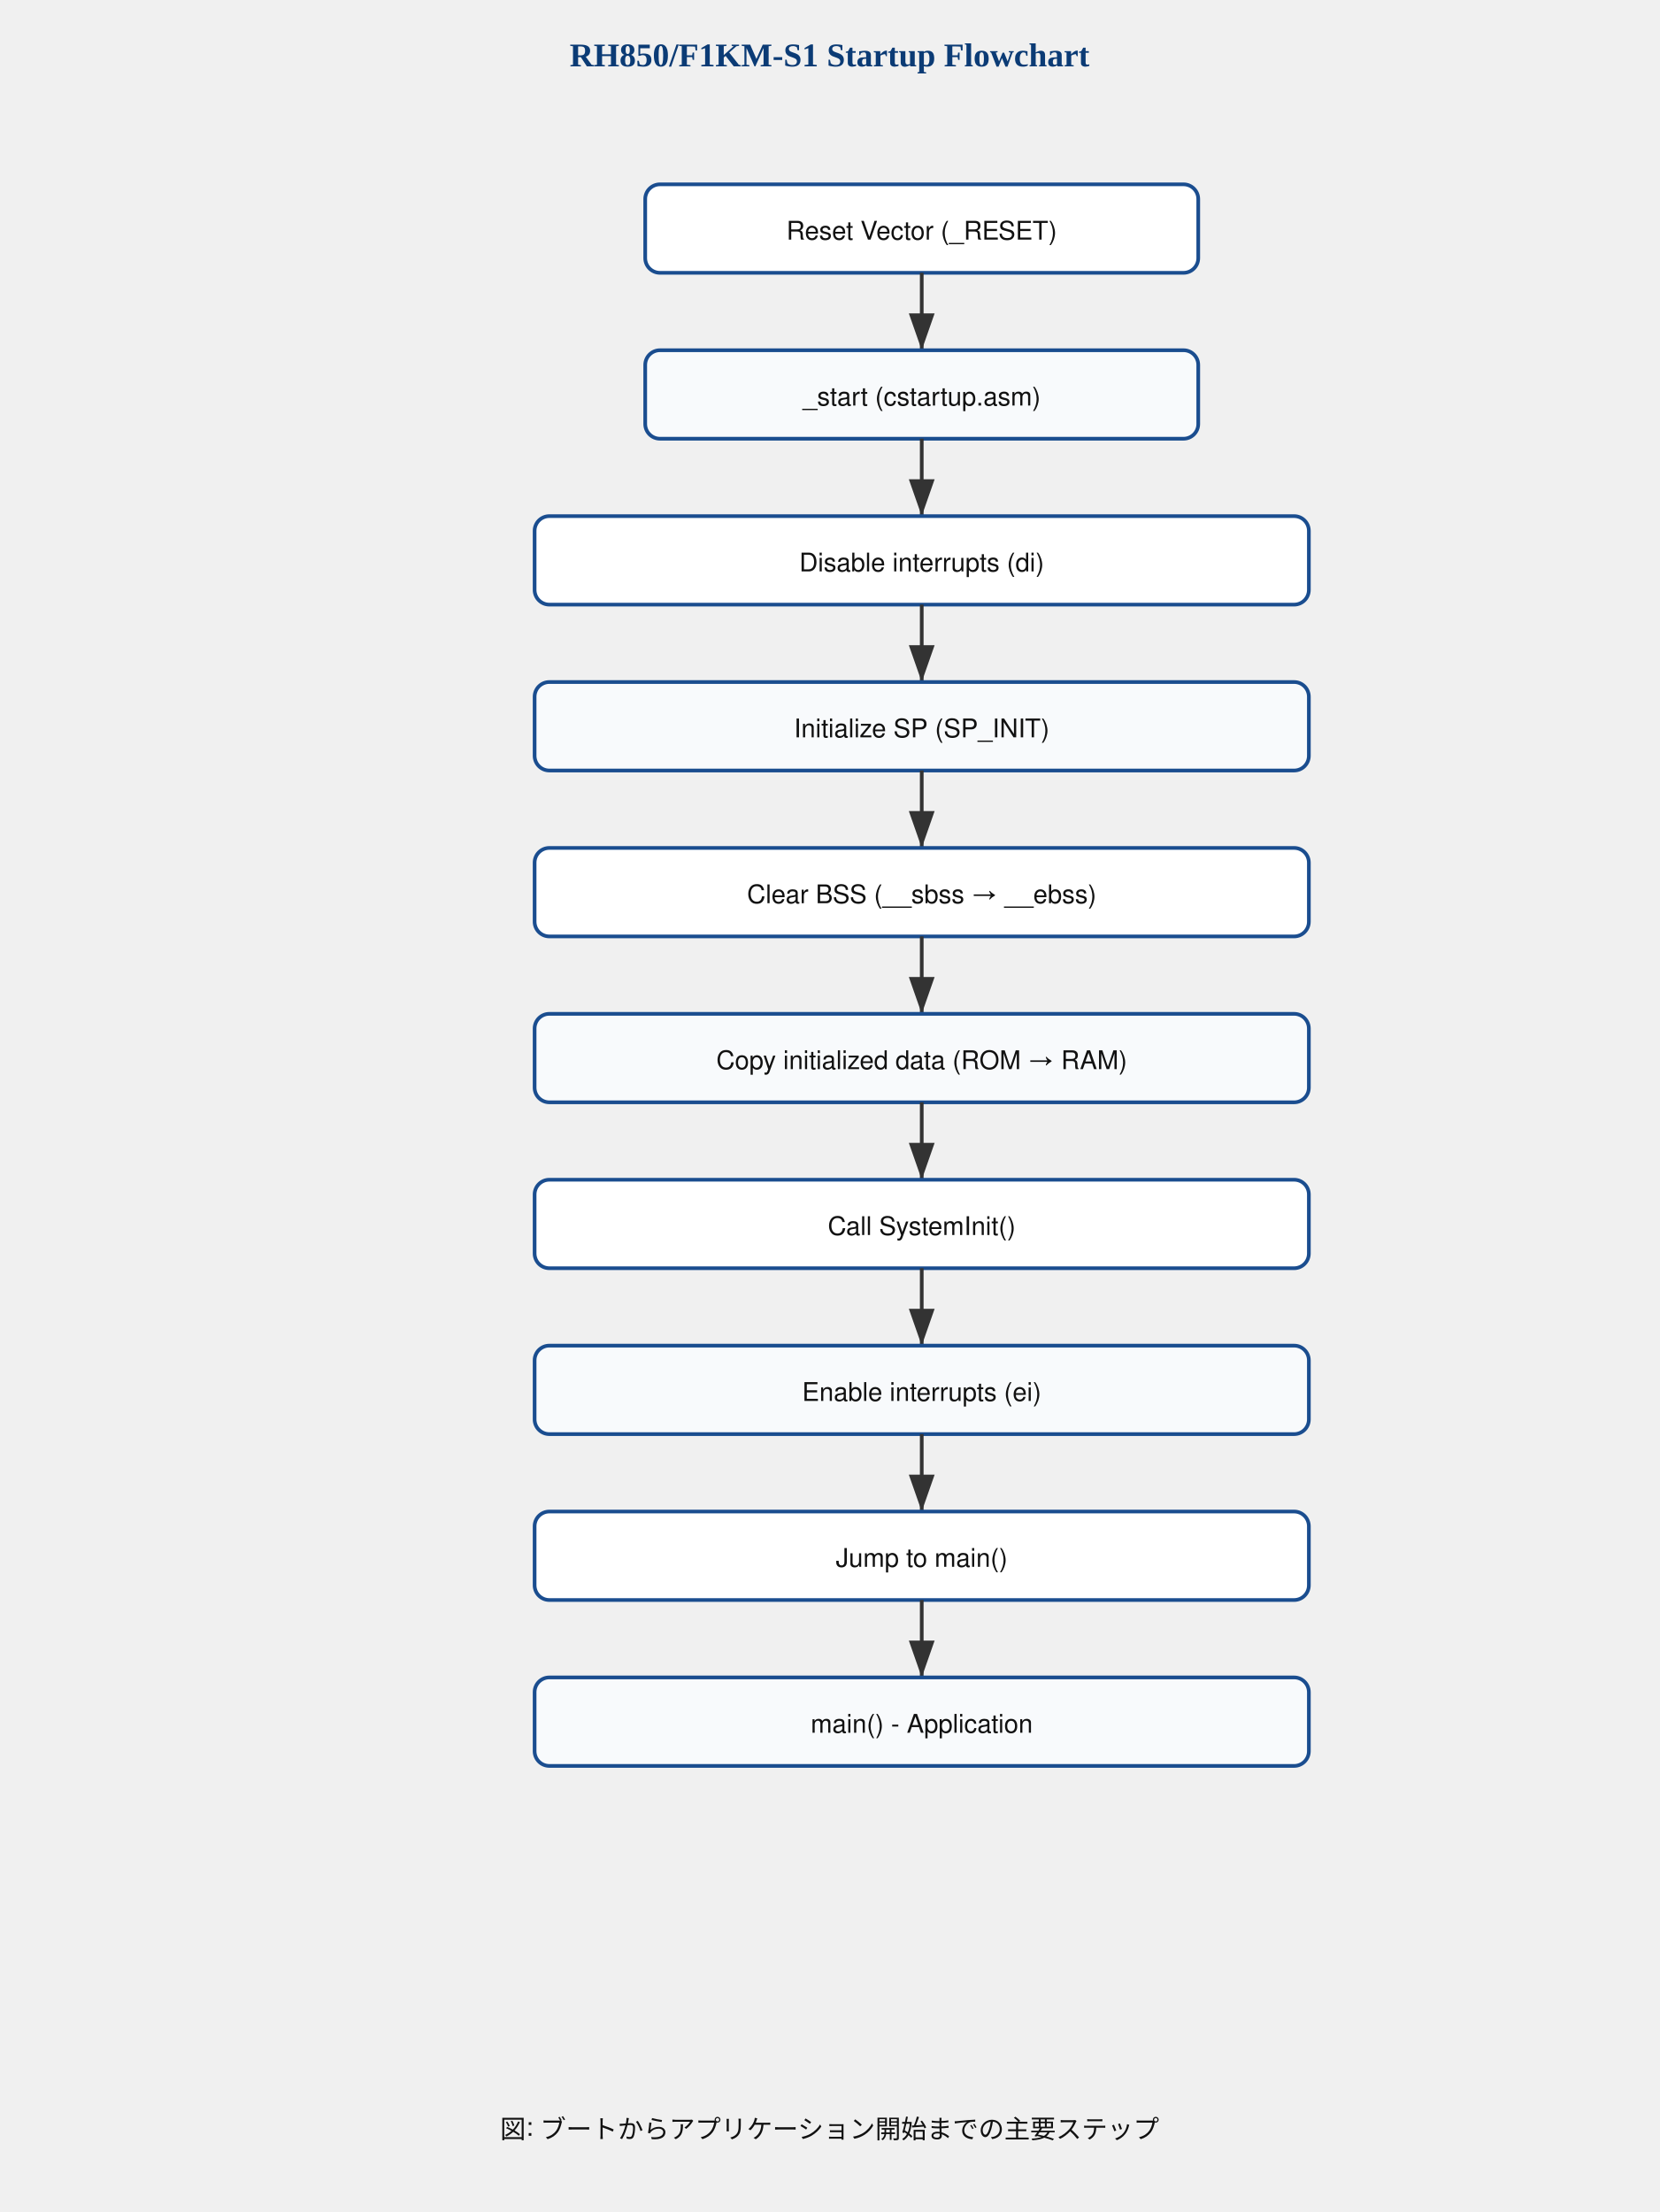
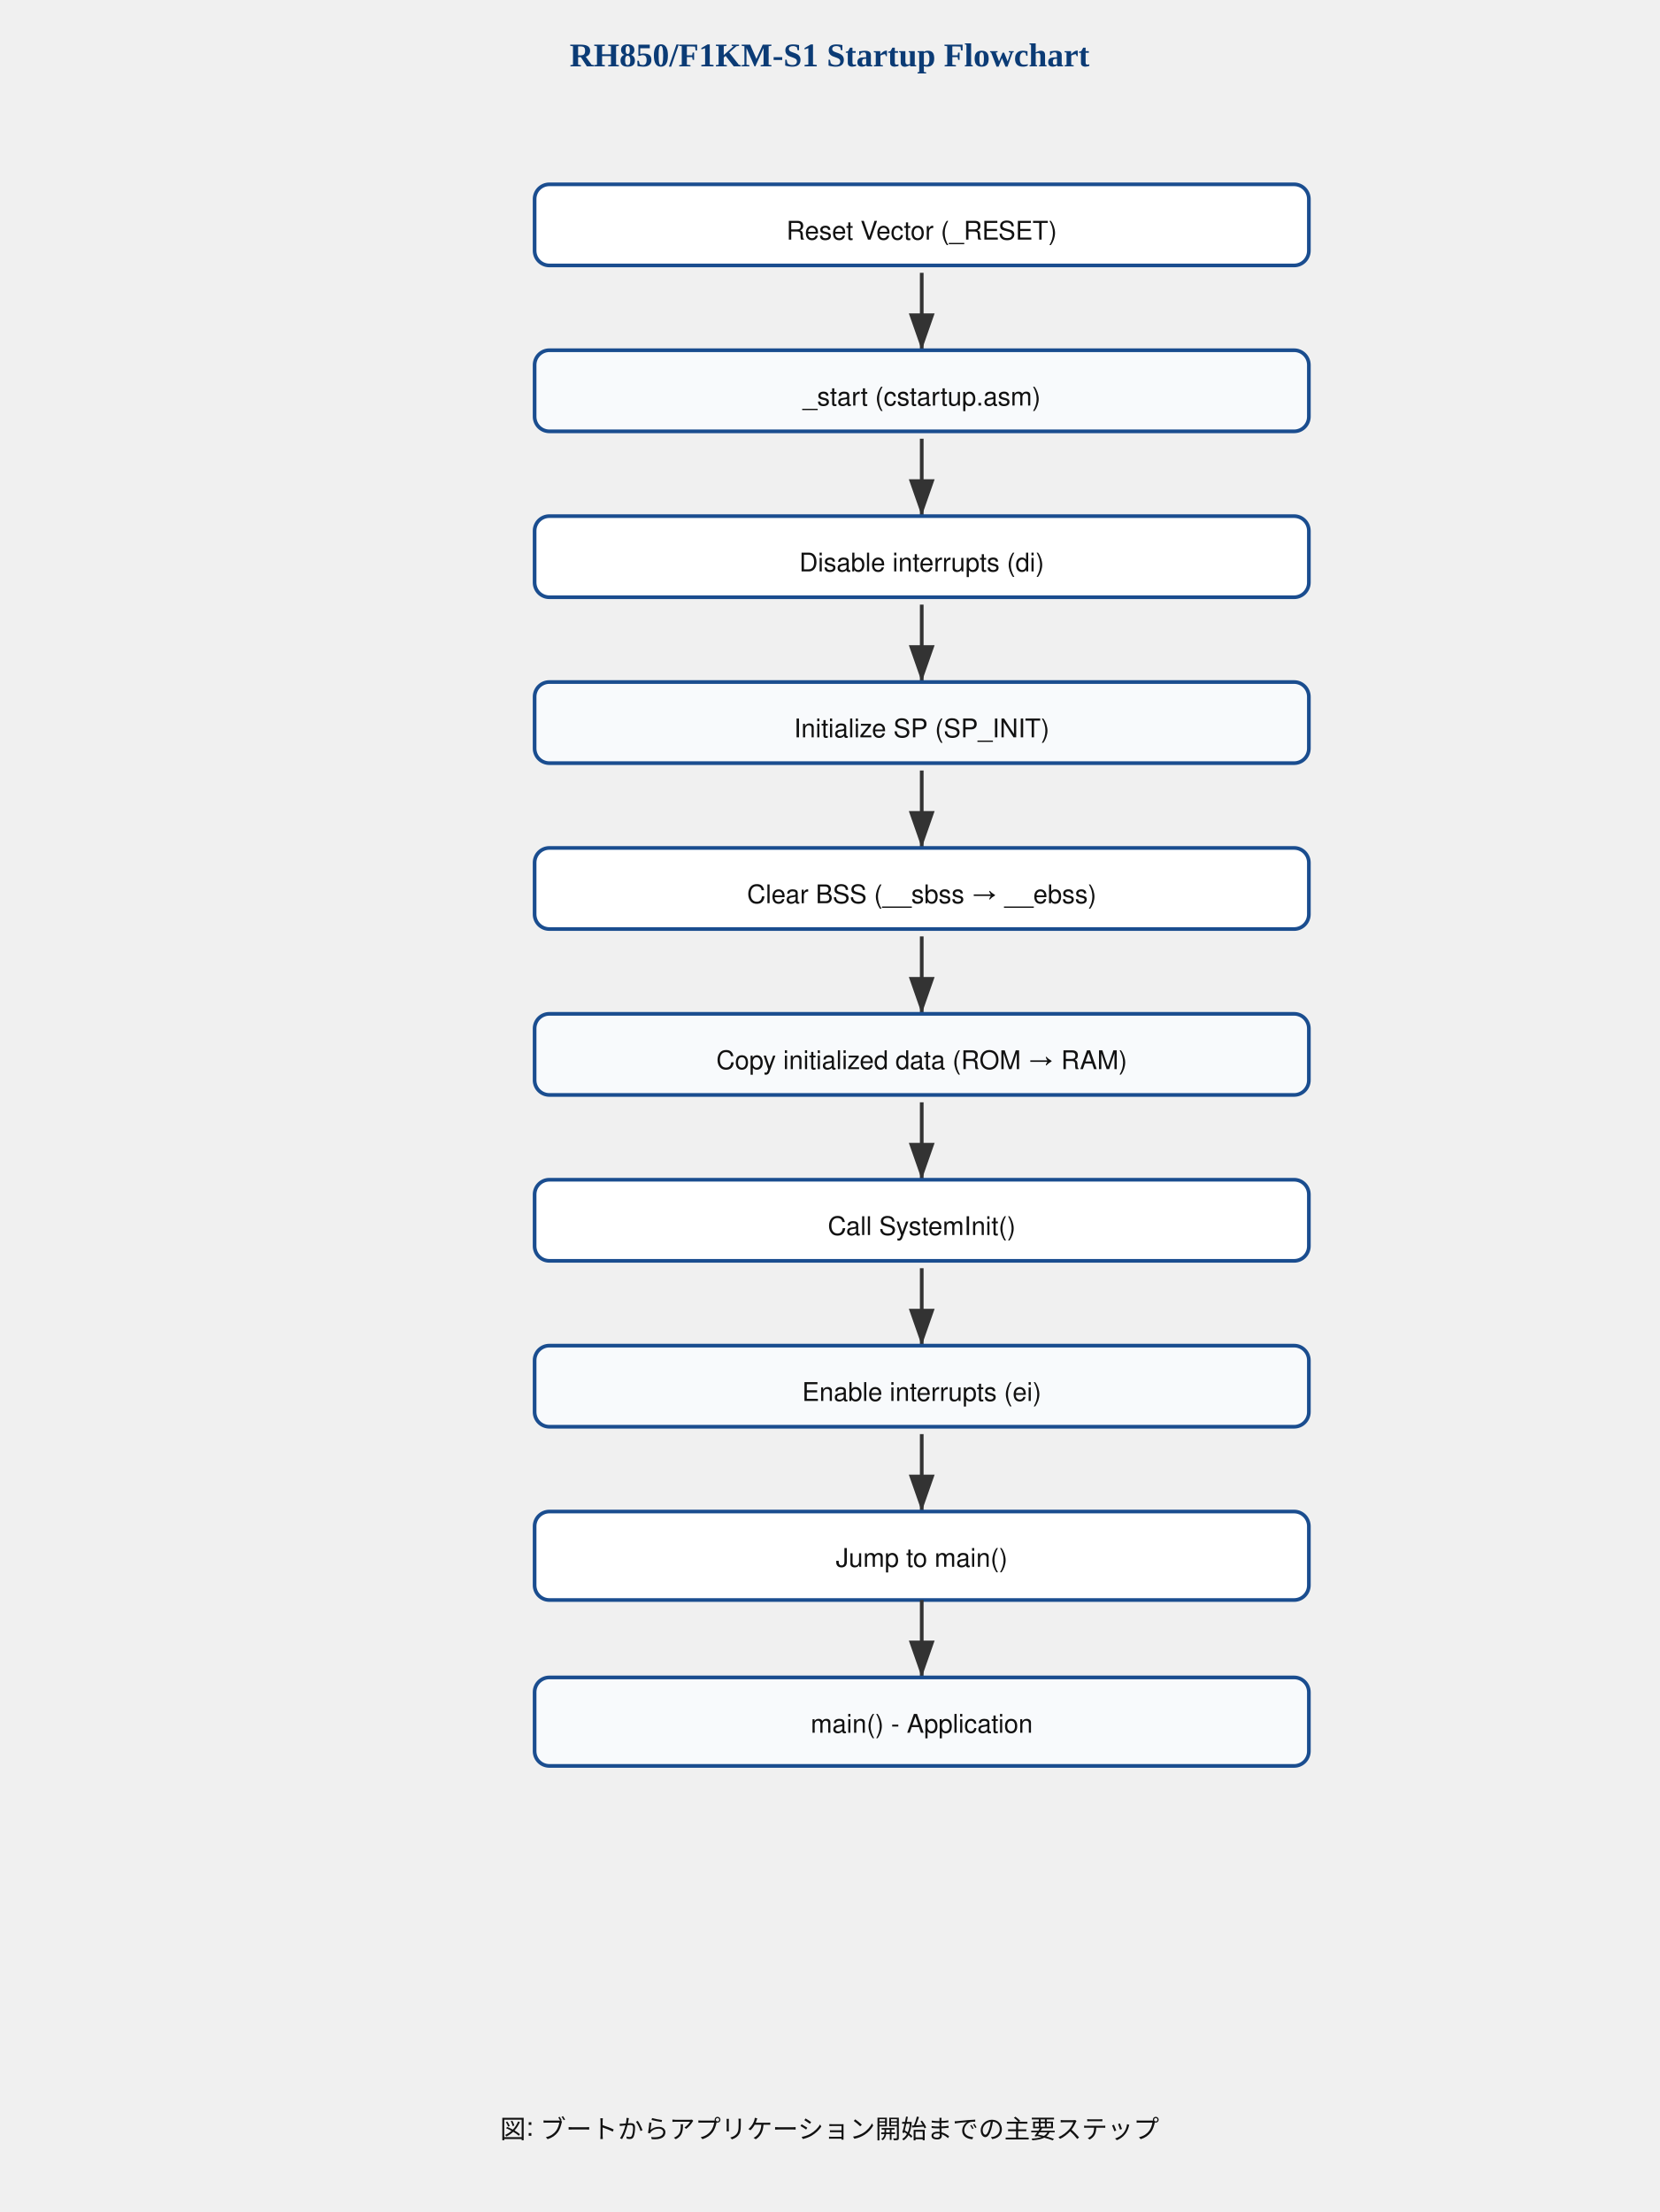
<svg xmlns="http://www.w3.org/2000/svg" width="900" height="1200" viewBox="0 0 900 1200">
  <style>
    .box { fill: #ffffff; stroke: #1a4d8f; stroke-width:2px; rx:8; }
    .box.alt { fill:#f8fafc; }
    .text { font-family: Helvetica, Arial, sans-serif; font-size:14px; fill:#111; }
    .title { font-size:18px; font-weight:600; fill:#0b3b75; }
    .arrow { stroke:#333; stroke-width:2px; fill:none; marker-end: url(#arrowhead); }
  </style>
  <defs>
    <marker id="arrowhead" markerWidth="10" markerHeight="7" refX="10" refY="3.5" orient="auto">
      <polygon points="0 0, 10 3.5, 0 7" fill="#333" />
    </marker>
  </defs>
  <text x="450" y="36" text-anchor="middle" class="title">RH850/F1KM-S1 Startup Flowchart</text>
  <g transform="translate(150,70)">
-     <rect x="200" y="30" width="300" height="48" class="box" />
+     <rect x="140" y="30" width="420" height="44" class="box" />
    <text x="350" y="60" text-anchor="middle" class="text">Reset Vector (_RESET)</text>
    <path class="arrow" d="M350 78 L350 120" />
-     <rect x="200" y="120" width="300" height="48" class="box alt" />
+     <rect x="140" y="120" width="420" height="44" class="box alt" />
    <text x="350" y="150" text-anchor="middle" class="text">_start (cstartup.asm)</text>
    <path class="arrow" d="M350 168 L350 210" />
-     <rect x="140" y="210" width="420" height="48" class="box" />
+     <rect x="140" y="210" width="420" height="44" class="box" />
    <text x="350" y="240" text-anchor="middle" class="text">Disable interrupts (di)</text>
    <path class="arrow" d="M350 258 L350 300" />
-     <rect x="140" y="300" width="420" height="48" class="box alt" />
+     <rect x="140" y="300" width="420" height="44" class="box alt" />
    <text x="350" y="330" text-anchor="middle" class="text">Initialize SP (SP_INIT)</text>
    <path class="arrow" d="M350 348 L350 390" />
-     <rect x="140" y="390" width="420" height="48" class="box" />
+     <rect x="140" y="390" width="420" height="44" class="box" />
    <text x="350" y="420" text-anchor="middle" class="text">Clear BSS (__sbss → __ebss)</text>
    <path class="arrow" d="M350 438 L350 480" />
-     <rect x="140" y="480" width="420" height="48" class="box alt" />
+     <rect x="140" y="480" width="420" height="44" class="box alt" />
    <text x="350" y="510" text-anchor="middle" class="text">Copy initialized data (ROM → RAM)</text>
    <path class="arrow" d="M350 528 L350 570" />
-     <rect x="140" y="570" width="420" height="48" class="box" />
+     <rect x="140" y="570" width="420" height="44" class="box" />
    <text x="350" y="600" text-anchor="middle" class="text">Call SystemInit()</text>
    <path class="arrow" d="M350 618 L350 660" />
-     <rect x="140" y="660" width="420" height="48" class="box alt" />
+     <rect x="140" y="660" width="420" height="44" class="box alt" />
    <text x="350" y="690" text-anchor="middle" class="text">Enable interrupts (ei)</text>
    <path class="arrow" d="M350 708 L350 750" />
    <rect x="140" y="750" width="420" height="48" class="box" />
    <text x="350" y="780" text-anchor="middle" class="text">Jump to main()</text>
    <path class="arrow" d="M350 798 L350 840" />
    <rect x="140" y="840" width="420" height="48" class="box alt" />
    <text x="350" y="870" text-anchor="middle" class="text">main() - Application</text>
  </g>
  <text x="450" y="1160" text-anchor="middle" class="text">図: ブートからアプリケーション開始までの主要ステップ</text>
</svg>
